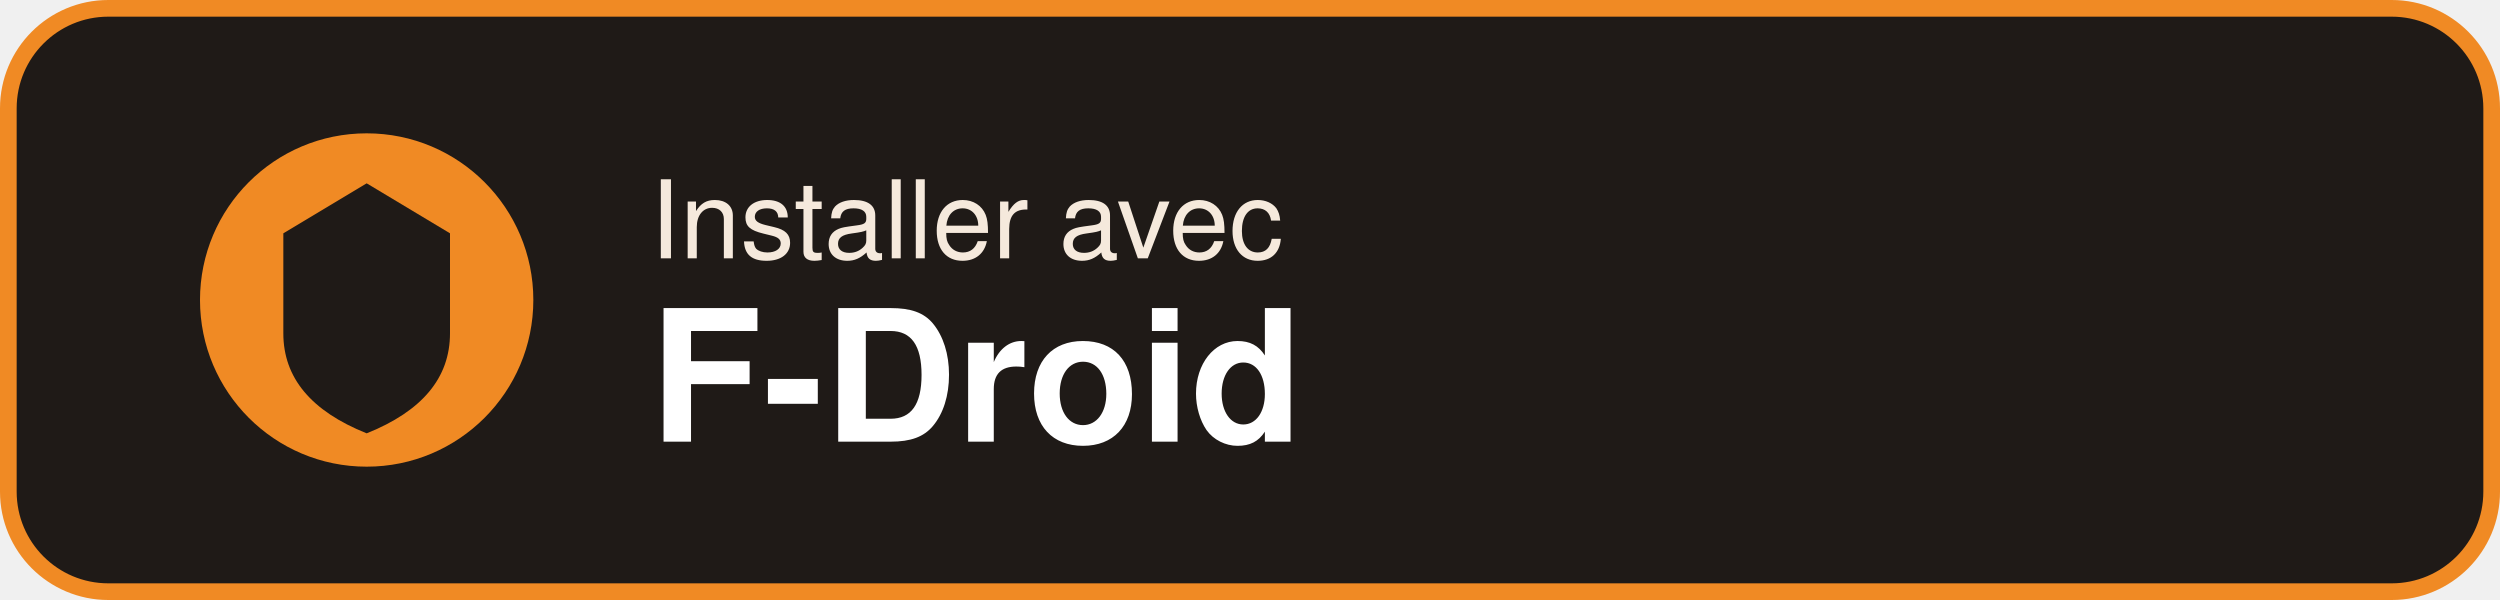
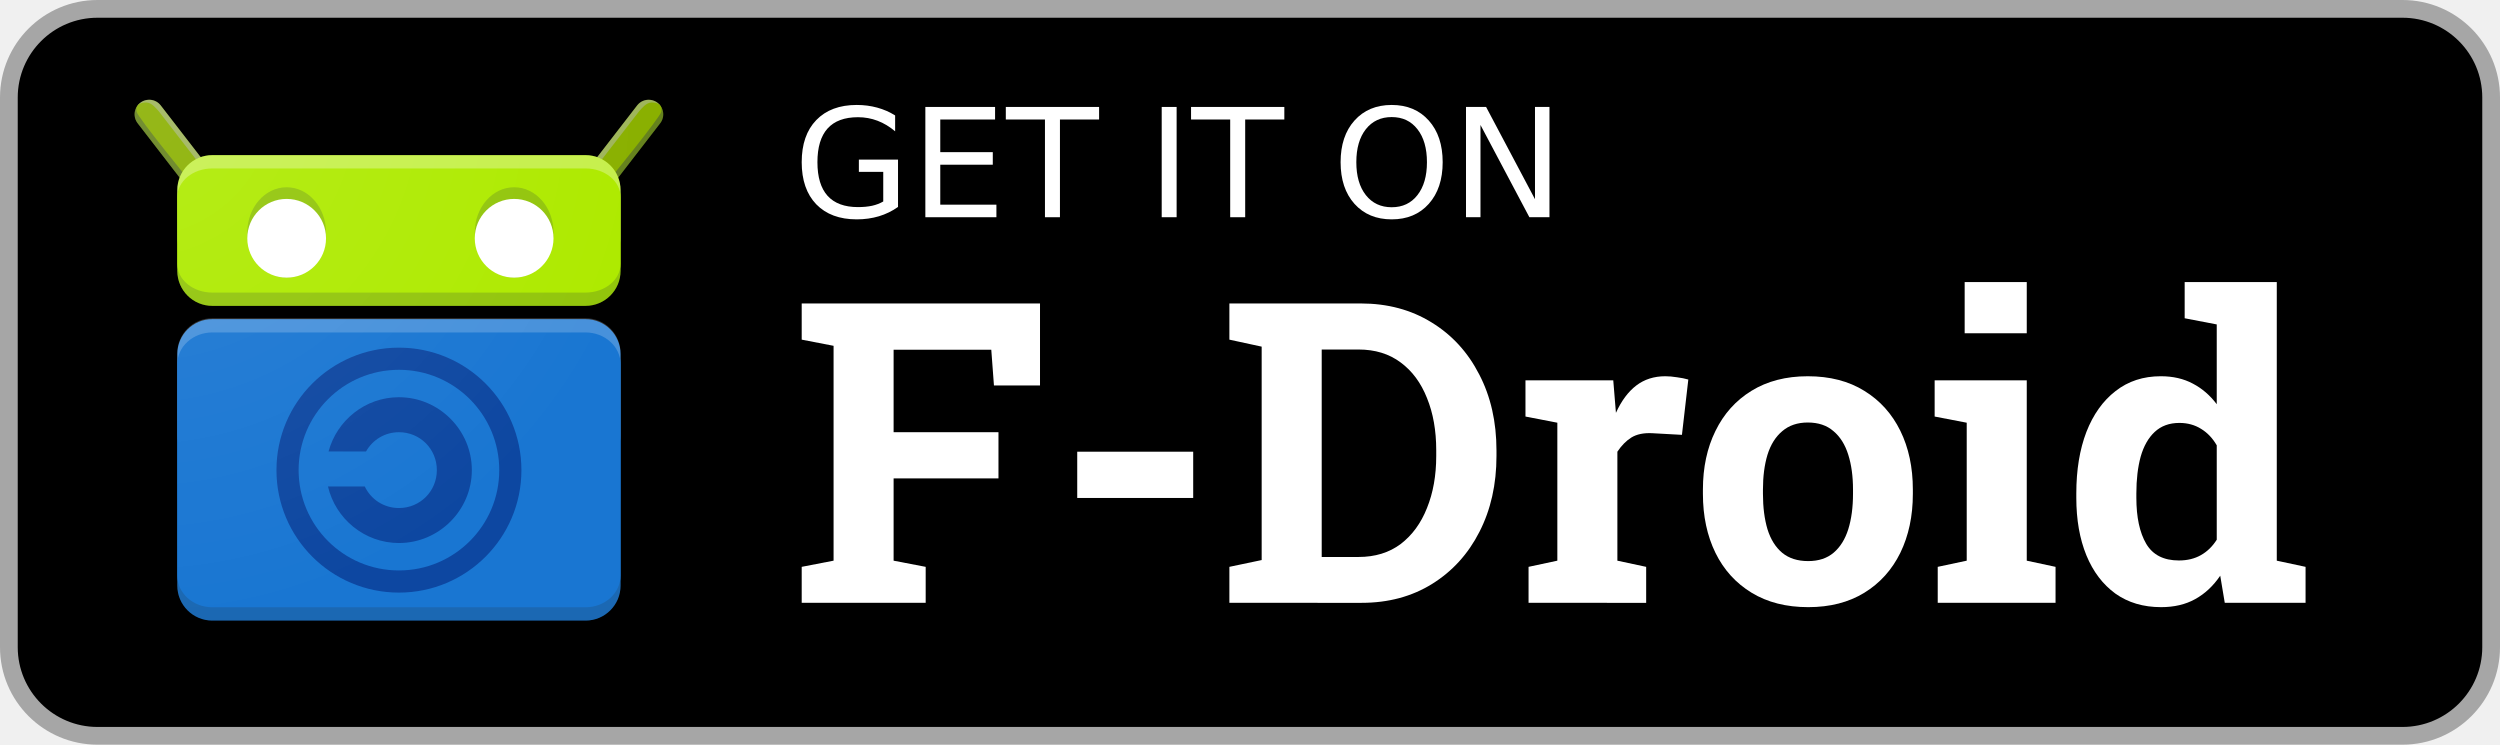
- <svg xmlns="http://www.w3.org/2000/svg" width="300" height="72" viewBox="0 0 300 72" role="img" aria-label="Installer Bullarr avec F-Droid">
-   <rect x="1" y="1" width="298" height="70" rx="12" fill="#1f1a17" stroke="#f08a24" stroke-width="2" />
-   <circle cx="44" cy="36" r="20" fill="#f08a24" />
-   <path d="M34 28 L44 22 L54 28 L54 40 Q54 48 44 52 Q34 48 34 40 Z" fill="#1f1a17" />
-   <text x="78" y="31" font-family="-apple-system, Segoe UI, Helvetica, Arial, sans-serif" font-size="13" fill="#f5e9dc">Installer avec</text>
-   <text x="78" y="53" font-family="-apple-system, Segoe UI, Helvetica, Arial, sans-serif" font-size="22" font-weight="700" fill="#ffffff">F-Droid</text>
+ <svg xmlns="http://www.w3.org/2000/svg" width="1128" height="336" viewBox="0 0 564 168">
+   <defs>
+     <radialGradient id="a" cx="113" cy="-12.89" r="59.662" gradientTransform="matrix(0 1.9611 -1.9778 0 5.507 -198.6)" gradientUnits="userSpaceOnUse">
+       <stop offset="0" stop-color="#fff" stop-opacity=".098" />
+       <stop offset="1" stop-color="#fff" stop-opacity="0" />
+     </radialGradient>
+   </defs>
+   <rect width="560" height="164" x="2" y="2" stroke="#a6a6a6" stroke-width="4" rx="20" ry="20" />
+   <g fill="#fff">
+     <path d="M199.26 45.456v-6.682h-5.499v-2.766h8.831v10.681q-1.95 1.383-4.299 2.099-2.349.7-5.015.7-5.832 0-9.131-3.399-3.283-3.416-3.283-9.498 0-6.098 3.283-9.498 3.299-3.416 9.131-3.416 2.433 0 4.615.6 2.2.6 4.049 1.766v3.583q-1.866-1.583-3.966-2.383-2.099-.8-4.416-.8-4.566 0-6.865 2.549-2.283 2.549-2.283 7.598 0 5.032 2.283 7.582 2.299 2.549 6.865 2.549 1.783 0 3.183-.3 1.4-.317 2.516-.966z" />
+     <path d="M208.76 24.128h15.729v2.833h-12.364v7.365h11.847v2.833h-11.847v9.014h12.664v2.833H208.76v-24.877z" />
+     <path d="M226.91 24.128h21.045v2.833h-8.831v22.045h-3.382v-22.045h-8.831V24.128z" />
+     <path d="M262.08 24.128h3.366v24.877H262.08V24.128z" />
+     <path d="M268.7 24.128h21.045v2.833h-8.831v22.045h-3.382v-22.045h-8.831V24.128z" />
+     <path d="M313.97 26.41q-3.666 0-5.832 2.733-2.15 2.733-2.15 7.448 0 4.699 2.15 7.431 2.166 2.733 5.832 2.733t5.799-2.733q2.15-2.733 2.15-7.431 0-4.715-2.15-7.448-2.13-2.732-5.8-2.732zm0-2.733q5.232 0 8.365 3.516 3.133 3.499 3.133 9.398 0 5.882-3.133 9.398-3.133 3.499-8.365 3.499-5.249 0-8.398-3.499-3.133-3.499-3.133-9.398t3.133-9.398q3.149-3.516 8.398-3.516z" />
+     <path d="M330.73 24.128h4.532l11.031 20.812V24.128h3.266v24.877h-4.532l-11.031-20.812v20.812H330.73V24.128z" />
+     <path d="M180.864 135.998v-8.118l7.19-1.392V78.015l-7.19-1.392v-8.164h53.762v18.508h-10.391l-.603-8.071h-22.034v18.601h23.657v10.437h-23.657v18.555l7.236 1.392v8.118z" />
+     <path d="M243.023 112.341v-10.437h26.162v10.437z" />
+     <path d="M277.349 135.998v-8.118l7.283-1.531V78.201l-7.283-1.577v-8.164h29.641q9.045 0 15.957 4.268 6.912 4.221 10.762 11.736 3.896 7.468 3.896 17.163v1.252q0 9.602-3.85 17.117-3.804 7.468-10.669 11.736-6.865 4.268-15.911 4.268zm20.828-10.344h8.303q5.613 0 9.509-2.922 3.896-2.969 5.938-8.118 2.087-5.149 2.087-11.736v-1.299q0-6.68-2.087-11.782-2.041-5.149-5.938-8.025-3.896-2.922-9.509-2.922h-8.303z" />
+     <path d="M344.842 135.998v-8.118l6.494-1.392V95.364l-7.19-1.392V85.808h19.807l.51 6.216.093 1.113q1.855-4.082 4.592-6.169 2.737-2.087 6.541-2.087 1.206 0 2.644.232 1.438.186 2.551.51l-1.438 12.478-6.726-.371q-2.876-.139-4.685.974-1.763 1.113-3.154 3.201v24.585l6.494 1.392v8.118z" />
+     <path d="M407.927 136.973q-7.422 0-12.756-3.247t-8.164-8.999q-2.83-5.798-2.83-13.313v-.974q0-7.468 2.83-13.22 2.83-5.798 8.118-9.045 5.334-3.293 12.71-3.293 7.468 0 12.756 3.293 5.288 3.247 8.118 8.999 2.83 5.752 2.83 13.267v.974q0 7.515-2.83 13.313-2.83 5.752-8.118 8.999-5.288 3.247-12.664 3.247zm0-10.391q3.525 0 5.752-1.902 2.227-1.902 3.293-5.288 1.067-3.433 1.067-7.979v-.974q0-4.453-1.067-7.839-1.067-3.433-3.34-5.334-2.227-1.948-5.798-1.948-3.479 0-5.752 1.948-2.273 1.902-3.34 5.334-1.021 3.386-1.021 7.839v.974q0 4.546 1.021 7.979 1.067 3.433 3.34 5.334 2.273 1.855 5.845 1.855z" />
+     <path d="M437.151 135.998v-8.118l6.541-1.392V95.364l-7.236-1.392V85.808h20.781v40.681l6.494 1.392v8.118zm6.077-60.813V63.635h14.009v11.55z" />
+     <path d="M487.527 136.973q-5.984 0-10.298-3.062-4.268-3.108-6.541-8.628-2.273-5.566-2.273-12.988v-.974q0-7.932 2.273-13.87 2.319-5.938 6.587-9.231 4.268-3.34 10.205-3.34 4.128 0 7.236 1.67 3.108 1.624 5.381 4.639V73.191l-7.236-1.392v-8.164h20.781v62.854l6.494 1.392v8.118h-18.23l-1.021-6.123q-2.366 3.479-5.659 5.288-3.247 1.809-7.7 1.809zm4.036-10.53q2.83 0 4.963-1.206 2.134-1.206 3.572-3.479v-21.291q-1.392-2.412-3.525-3.711-2.134-1.345-4.917-1.345-3.386 0-5.566 2.041-2.134 1.995-3.154 5.566-.974 3.572-.974 8.303v.974q0 6.587 2.227 10.391 2.227 3.757 7.375 3.757z" />
+   </g>
+   <path fill="#8ab000" stroke="#769616" stroke-linecap="round" stroke-width="6.579" d="M146.34 25.797 135.16 40.27" />
+   <path fill="#fff" fill-opacity=".298" d="M146.29 22.5c1.193.032 2.005.497 2.581 1.181-5.334 6.339-6.233 7.346-13.514 16.372-2.683 3.471-5.478 1.677-2.795-1.794l11.184-14.474c.603-.804 1.54-1.258 2.544-1.285z" />
+   <path fill="#263238" fill-opacity=".2" d="M148.89 23.713c.326.389 1.477 2.117.059 4.095l-11.184 14.474c-2.683 3.471-3.026-1.611-3.026-1.611s9.828-11.868 14.151-16.958z" />
+   <path fill="#8ab000" d="M147.01 23.118c1.153 0 2.526.373 2.169 2.102-.273 1.32-12.265 15.985-12.265 15.985-2.683 3.471-6.562 1.78-3.879-1.691l11.143-14.402c.685-.763 1.601-1.957 2.832-1.994z" />
+   <path fill="#8ab000" stroke="#769616" stroke-linecap="round" stroke-width="6.579" d="M33.655 25.797 44.84 40.27" />
+   <path fill="#fff" fill-opacity=".298" d="M33.714 22.5c-1.193.032-2.005.497-2.581 1.181 5.334 6.339 6.233 7.346 13.514 16.372 2.683 3.471 5.478 1.677 2.795-1.794l-11.184-14.472c-.603-.804-1.54-1.258-2.544-1.285z" />
+   <path fill="#263238" fill-opacity=".2" d="M31.111 23.713c-.326.389-1.477 2.117-.059 4.095l11.184 14.474c2.683 3.471 3.026-1.611 3.026-1.611s-9.828-11.868-14.151-16.958z" />
+   <path fill="#8ab000" d="M32.995 23.118c-1.153 0-2.526.373-2.169 2.102.273 1.32 12.265 15.985 12.265 15.985 2.683 3.471 6.562 1.78 3.879-1.691l-11.143-14.402c-.685-.763-1.602-1.957-2.832-1.994z" />
+   <rect width="100" height="34" x="40" y="35" fill="#aeea00" rx="7.895" ry="7.895" />
+   <rect width="100" height="26.316" x="40" y="42.684" fill="#263238" fill-opacity=".2" rx="7.895" ry="7.895" />
+   <rect width="100" height="26.316" x="40" y="35.007" fill="#fff" fill-opacity=".298" rx="7.895" ry="7.895" />
+   <rect width="100" height="28.002" x="40" y="38.002" fill="#aeea00" rx="7.895" ry="6.462" />
+   <rect width="100" height="68" x="40" y="72" fill="#1976d2" rx="7.895" ry="7.895" />
+   <rect width="100" height="34.21" x="40" y="105.79" fill="#263238" fill-opacity=".2" rx="7.895" ry="7.895" />
+   <rect width="100" height="34.21" x="40" y="71.79" fill="#fff" fill-opacity=".2" rx="7.895" ry="7.895" />
+   <rect width="100" height="62" x="40" y="75" fill="#1976d2" rx="7.895" ry="7.154" />
+   <path fill="#0d47a1" d="M90 89.61c-7.581 0-13.999 5.223-15.877 12.238h8.455c1.459-2.593 4.198-4.343 7.422-4.343 4.77 0 8.553 3.782 8.553 8.553s-3.782 8.553-8.553 8.553c-3.441 0-6.345-1.981-7.71-4.867h-8.301c1.69 7.278 8.242 12.762 16.011 12.762 9.037 0 16.447-7.41 16.447-16.447 0-9.037-7.41-16.447-16.447-16.447z" />
+   <circle cx="90" cy="106.06" r="25.132" fill="none" stroke="#0d47a1" stroke-linecap="round" stroke-width="5" />
+   <ellipse cx="64.67" cy="52.441" fill="#263238" fill-opacity=".2" rx="8.882" ry="10.197" />
+   <circle cx="64.67" cy="53.757" r="8.882" fill="#fff" />
+   <ellipse cx="115.99" cy="52.441" fill="#263238" fill-opacity=".2" rx="8.882" ry="10.197" />
+   <circle cx="115.99" cy="53.757" r="8.882" fill="#fff" />
+   <path fill="url(#a)" d="M33.715 22.473a3.29 3.29 0 0 0-2.662 5.336l9.475 12.262c-.335.878-.527 1.826-.527 2.824v18.211c0 4.374 3.521 7.894 7.894 7.894h84.211c4.374 0 7.894-3.521 7.894-7.894v-18.211c0-.999-.19-1.948-.525-2.826l9.473-12.26a3.29 3.29 0 0 0-2.434-5.334 3.29 3.29 0 0 0-2.772 1.311l-9.014 11.666c-.81-.293-1.69-.456-2.61-.456h-84.211c-.921 0-1.8.164-2.621.451l-9.02-11.666a3.29 3.29 0 0 0-2.543-1.312zM47.895 72c-4.374 0-7.894 3.521-7.894 7.894v52.211c0 4.374 3.521 7.894 7.894 7.894h84.211c4.374 0 7.894-3.521 7.894-7.894v-52.211c.01-4.368-3.51-7.889-7.88-7.889h-84.211z" />
</svg>
